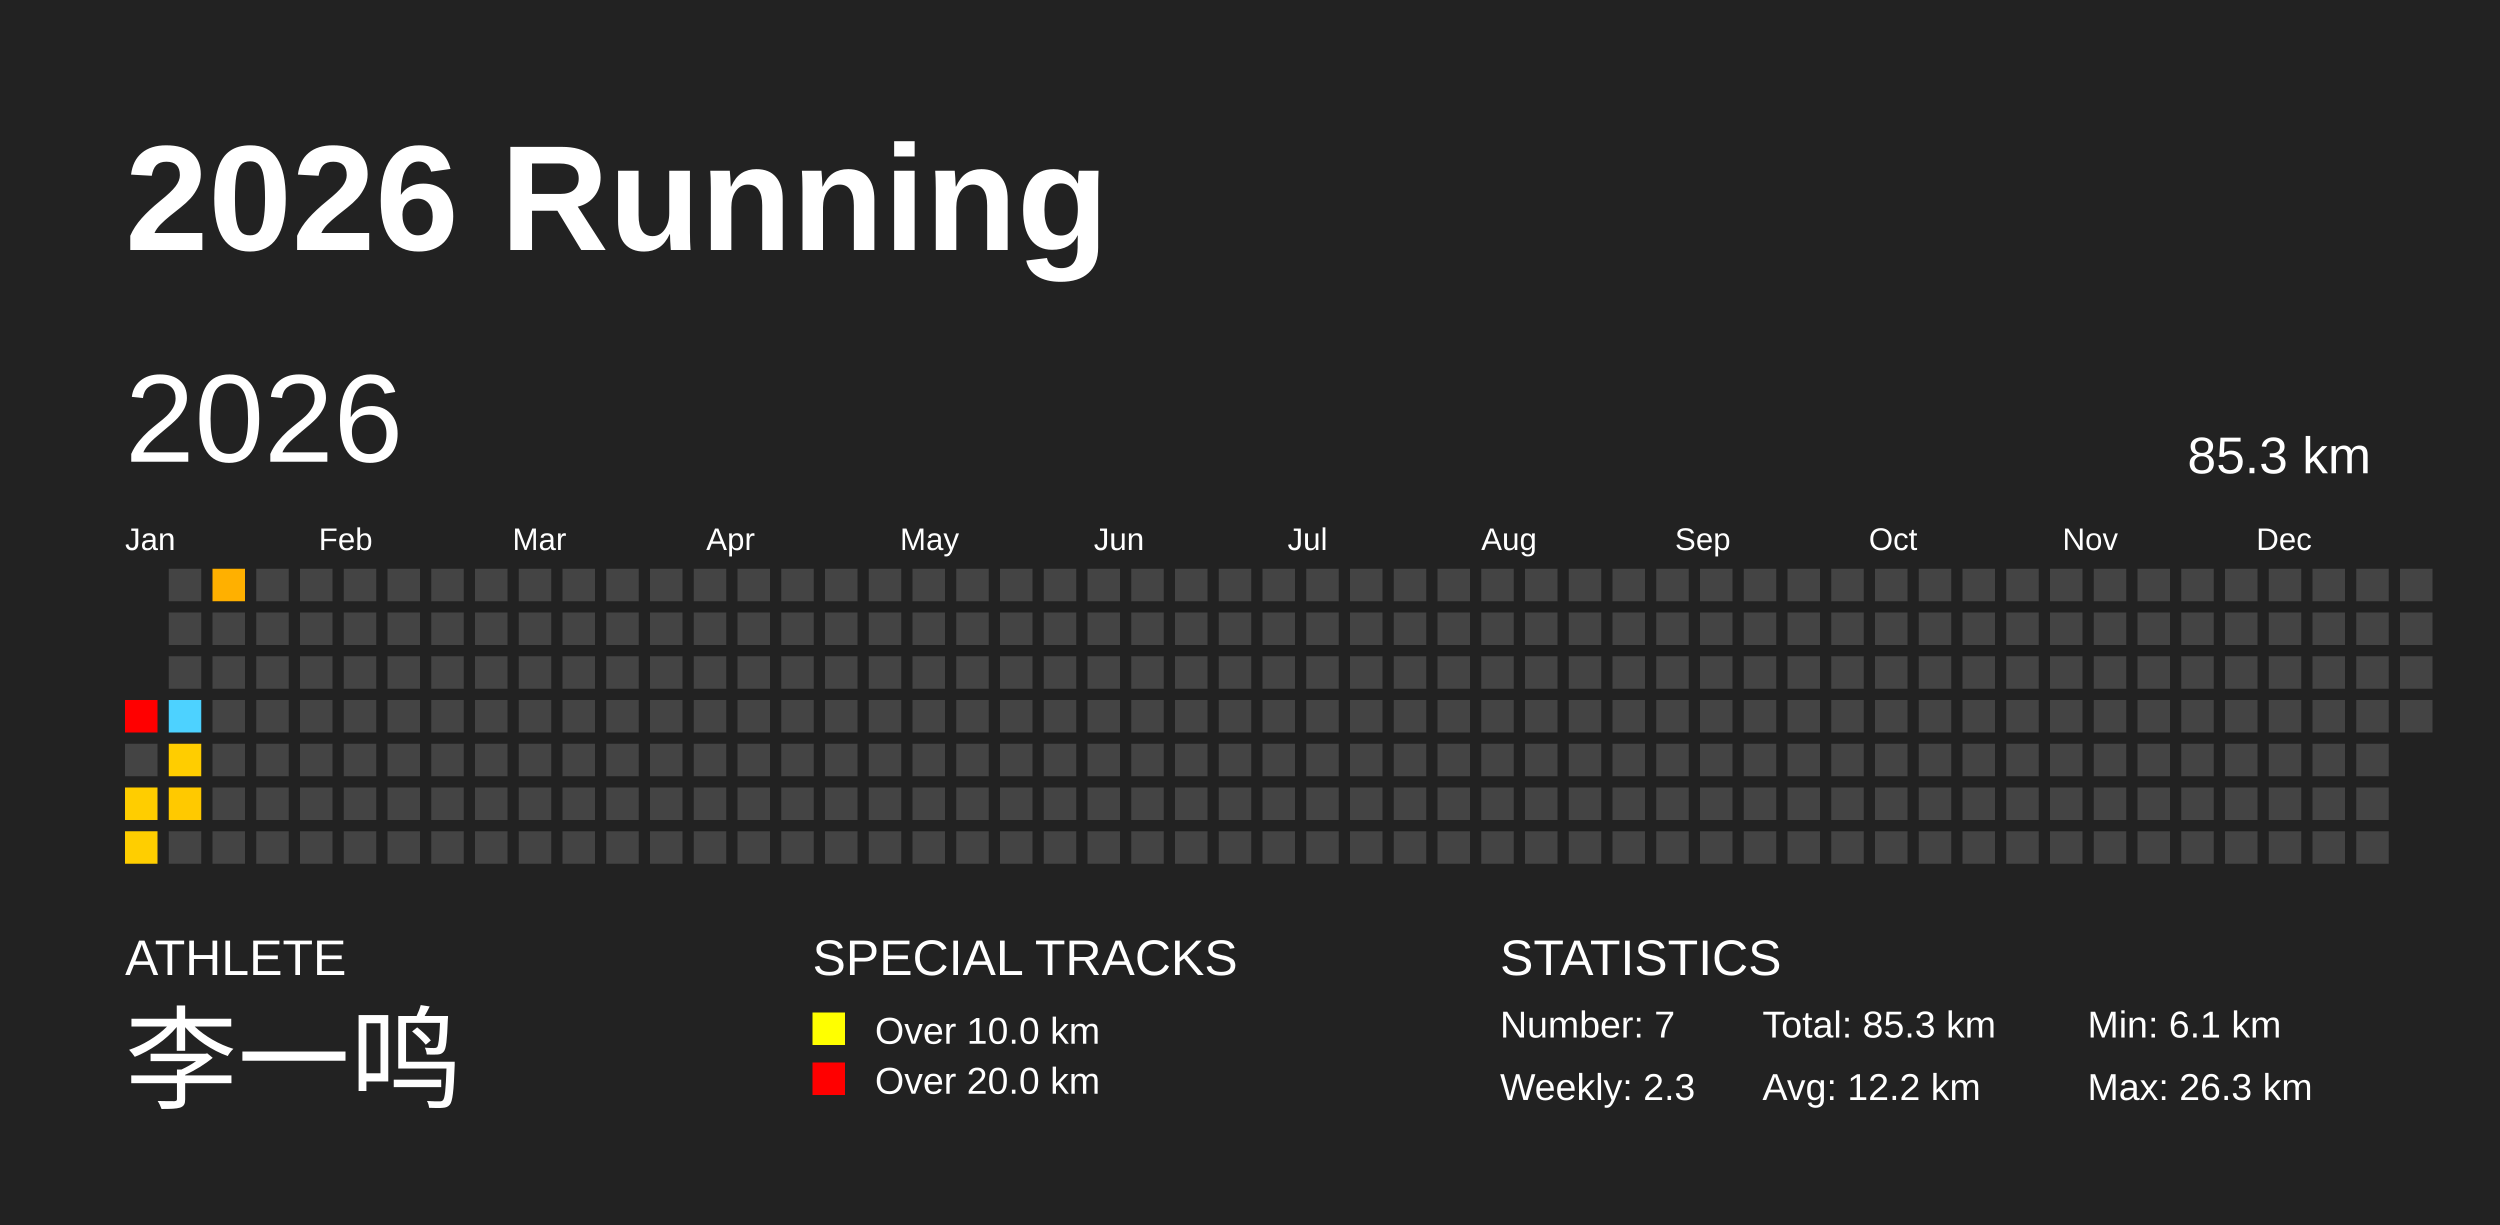
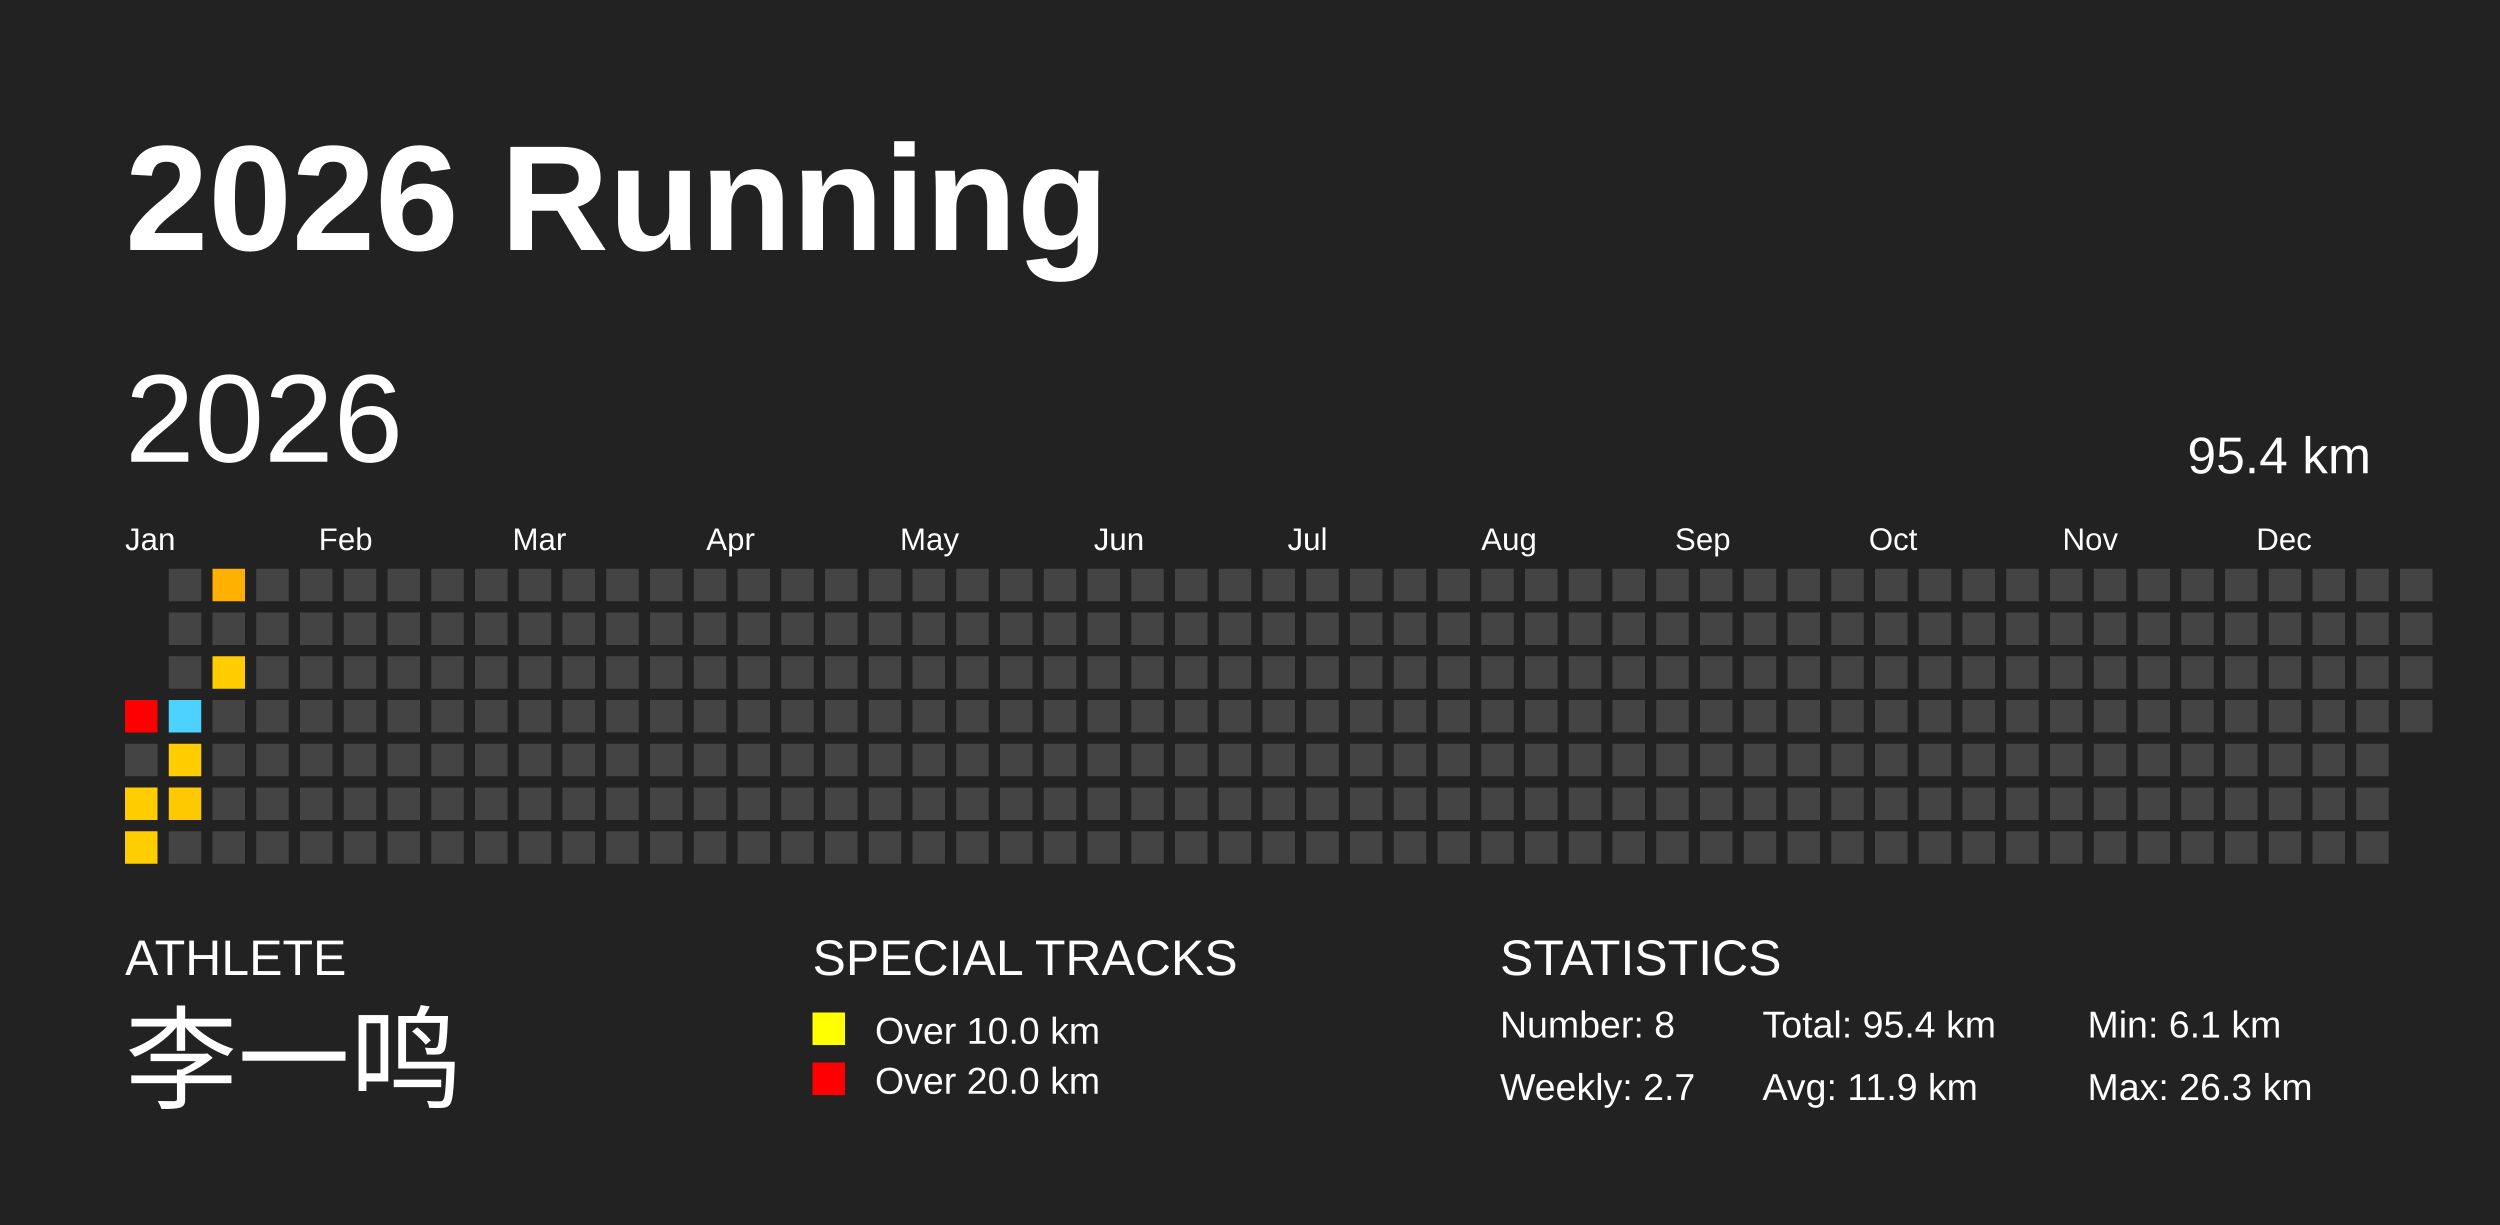
<svg xmlns="http://www.w3.org/2000/svg" baseProfile="full" height="98mm" version="1.1" viewBox="0,0,200,98" width="200mm">
  <defs />
  <rect fill="#222222" height="98" width="200" x="0" y="0" />
  <text fill="#FFFFFF" style="font-size:12px; font-family:Arial; font-weight:bold;" x="10" y="20">2026 Running</text>
  <text fill="#FFFFFF" style="font-size:4px; font-family:Arial" x="10" y="78">ATHLETE</text>
  <text fill="#FFFFFF" style="font-size:9px; font-family:Arial" x="10" y="88">李一鸣</text>
  <text fill="#FFFFFF" style="font-size:4px; font-family:Arial" x="65" y="78">SPECIAL TRACKS</text>
  <rect fill="yellow" height="2.6" width="2.6" x="65" y="81" />
  <text fill="#FFFFFF" style="font-size:3px; font-family:Arial" x="70" y="83.5">Over 10.0 km</text>
  <rect fill="red" height="2.6" width="2.6" x="65" y="85" />
  <text fill="#FFFFFF" style="font-size:3px; font-family:Arial" x="70" y="87.5">Over 20.0 km</text>
  <text fill="#FFFFFF" style="font-size:4px; font-family:Arial" x="120" y="78">STATISTICS</text>
-   <text fill="#FFFFFF" style="font-size:3px; font-family:Arial" x="120" y="83">Number: 7</text>
-   <text fill="#FFFFFF" style="font-size:3px; font-family:Arial" x="120" y="88">Weekly: 2.3</text>
-   <text fill="#FFFFFF" style="font-size:3px; font-family:Arial" x="141" y="83">Total: 85.3 km</text>
-   <text fill="#FFFFFF" style="font-size:3px; font-family:Arial" x="141" y="88">Avg: 12.2 km</text>
+   <text fill="#FFFFFF" style="font-size:3px; font-family:Arial" x="120" y="83">Number: 8</text>
+   <text fill="#FFFFFF" style="font-size:3px; font-family:Arial" x="120" y="88">Weekly: 2.7</text>
+   <text fill="#FFFFFF" style="font-size:3px; font-family:Arial" x="141" y="83">Total: 95.4 km</text>
+   <text fill="#FFFFFF" style="font-size:3px; font-family:Arial" x="141" y="88">Avg: 11.9 km</text>
  <text fill="#FFFFFF" style="font-size:3px; font-family:Arial" x="167" y="83">Min: 6.1 km</text>
  <text fill="#FFFFFF" style="font-size:3px; font-family:Arial" x="167" y="88">Max: 26.3 km</text>
  <text dominant-baseline="hanging" fill="#FFFFFF" style="font-size:10.0px; font-family:Arial;" x="10" y="30">2026</text>
-   <text dominant-baseline="hanging" fill="#FFFFFF" style="font-size:4.125px; font-family:Arial;" x="175" y="35">85.3 km</text>
+   <text dominant-baseline="hanging" fill="#FFFFFF" style="font-size:4.125px; font-family:Arial;" x="175" y="35">95.4 km</text>
  <text fill="#FFFFFF" style="font-size:2.5px; font-family:Arial" x="10.0" y="44">Jan</text>
  <text fill="#FFFFFF" style="font-size:2.5px; font-family:Arial" x="25.5" y="44">Feb</text>
  <text fill="#FFFFFF" style="font-size:2.5px; font-family:Arial" x="41.0" y="44">Mar</text>
  <text fill="#FFFFFF" style="font-size:2.5px; font-family:Arial" x="56.5" y="44">Apr</text>
  <text fill="#FFFFFF" style="font-size:2.5px; font-family:Arial" x="72.0" y="44">May</text>
  <text fill="#FFFFFF" style="font-size:2.5px; font-family:Arial" x="87.5" y="44">Jun</text>
  <text fill="#FFFFFF" style="font-size:2.5px; font-family:Arial" x="103.0" y="44">Jul</text>
  <text fill="#FFFFFF" style="font-size:2.5px; font-family:Arial" x="118.5" y="44">Aug</text>
  <text fill="#FFFFFF" style="font-size:2.5px; font-family:Arial" x="134.0" y="44">Sep</text>
  <text fill="#FFFFFF" style="font-size:2.5px; font-family:Arial" x="149.5" y="44">Oct</text>
  <text fill="#FFFFFF" style="font-size:2.5px; font-family:Arial" x="165.0" y="44">Nov</text>
  <text fill="#FFFFFF" style="font-size:2.5px; font-family:Arial" x="180.5" y="44">Dec</text>
  <rect fill="red" height="2.6" width="2.6" x="10.0" y="56.0" />
  <rect fill="#444444" height="2.6" width="2.6" x="10.0" y="59.5" />
  <rect fill="#ffcd00" height="2.6" width="2.6" x="10.0" y="63.0" />
  <rect fill="#ffce00" height="2.6" width="2.6" x="10.0" y="66.5" />
  <rect fill="#444444" height="2.6" width="2.6" x="13.5" y="45.5" />
  <rect fill="#444444" height="2.6" width="2.6" x="13.5" y="49.0" />
  <rect fill="#444444" height="2.6" width="2.6" x="13.5" y="52.5" />
  <rect fill="#4dd2ff" height="2.6" width="2.6" x="13.5" y="56.0" />
  <rect fill="#ffcd00" height="2.6" width="2.6" x="13.5" y="59.5" />
  <rect fill="#ffc900" height="2.6" width="2.6" x="13.5" y="63.0" />
  <rect fill="#444444" height="2.6" width="2.6" x="13.5" y="66.5" />
  <rect fill="#ffb000" height="2.6" width="2.6" x="17.0" y="45.5" />
  <rect fill="#444444" height="2.6" width="2.6" x="17.0" y="49.0" />
-   <rect fill="#444444" height="2.6" width="2.6" x="17.0" y="52.5" />
+   <rect fill="#ffcd00" height="2.6" width="2.6" x="17.0" y="52.5" />
  <rect fill="#444444" height="2.6" width="2.6" x="17.0" y="56.0" />
  <rect fill="#444444" height="2.6" width="2.6" x="17.0" y="59.5" />
  <rect fill="#444444" height="2.6" width="2.6" x="17.0" y="63.0" />
  <rect fill="#444444" height="2.6" width="2.6" x="17.0" y="66.5" />
  <rect fill="#444444" height="2.6" width="2.6" x="20.5" y="45.5" />
  <rect fill="#444444" height="2.6" width="2.6" x="20.5" y="49.0" />
  <rect fill="#444444" height="2.6" width="2.6" x="20.5" y="52.5" />
  <rect fill="#444444" height="2.6" width="2.6" x="20.5" y="56.0" />
  <rect fill="#444444" height="2.6" width="2.6" x="20.5" y="59.5" />
  <rect fill="#444444" height="2.6" width="2.6" x="20.5" y="63.0" />
  <rect fill="#444444" height="2.6" width="2.6" x="20.5" y="66.5" />
  <rect fill="#444444" height="2.6" width="2.6" x="24.0" y="45.5" />
  <rect fill="#444444" height="2.6" width="2.6" x="24.0" y="49.0" />
  <rect fill="#444444" height="2.6" width="2.6" x="24.0" y="52.5" />
  <rect fill="#444444" height="2.6" width="2.6" x="24.0" y="56.0" />
  <rect fill="#444444" height="2.6" width="2.6" x="24.0" y="59.5" />
  <rect fill="#444444" height="2.6" width="2.6" x="24.0" y="63.0" />
  <rect fill="#444444" height="2.6" width="2.6" x="24.0" y="66.5" />
  <rect fill="#444444" height="2.6" width="2.6" x="27.5" y="45.5" />
  <rect fill="#444444" height="2.6" width="2.6" x="27.5" y="49.0" />
  <rect fill="#444444" height="2.6" width="2.6" x="27.5" y="52.5" />
  <rect fill="#444444" height="2.6" width="2.6" x="27.5" y="56.0" />
  <rect fill="#444444" height="2.6" width="2.6" x="27.5" y="59.5" />
  <rect fill="#444444" height="2.6" width="2.6" x="27.5" y="63.0" />
  <rect fill="#444444" height="2.6" width="2.6" x="27.5" y="66.5" />
  <rect fill="#444444" height="2.6" width="2.6" x="31.0" y="45.5" />
  <rect fill="#444444" height="2.6" width="2.6" x="31.0" y="49.0" />
  <rect fill="#444444" height="2.6" width="2.6" x="31.0" y="52.5" />
  <rect fill="#444444" height="2.6" width="2.6" x="31.0" y="56.0" />
  <rect fill="#444444" height="2.6" width="2.6" x="31.0" y="59.5" />
  <rect fill="#444444" height="2.6" width="2.6" x="31.0" y="63.0" />
  <rect fill="#444444" height="2.6" width="2.6" x="31.0" y="66.5" />
  <rect fill="#444444" height="2.6" width="2.6" x="34.5" y="45.5" />
  <rect fill="#444444" height="2.6" width="2.6" x="34.5" y="49.0" />
  <rect fill="#444444" height="2.6" width="2.6" x="34.5" y="52.5" />
  <rect fill="#444444" height="2.6" width="2.6" x="34.5" y="56.0" />
  <rect fill="#444444" height="2.6" width="2.6" x="34.5" y="59.5" />
  <rect fill="#444444" height="2.6" width="2.6" x="34.5" y="63.0" />
  <rect fill="#444444" height="2.6" width="2.6" x="34.5" y="66.5" />
  <rect fill="#444444" height="2.6" width="2.6" x="38.0" y="45.5" />
  <rect fill="#444444" height="2.6" width="2.6" x="38.0" y="49.0" />
  <rect fill="#444444" height="2.6" width="2.6" x="38.0" y="52.5" />
  <rect fill="#444444" height="2.6" width="2.6" x="38.0" y="56.0" />
  <rect fill="#444444" height="2.6" width="2.6" x="38.0" y="59.5" />
  <rect fill="#444444" height="2.6" width="2.6" x="38.0" y="63.0" />
  <rect fill="#444444" height="2.6" width="2.6" x="38.0" y="66.5" />
  <rect fill="#444444" height="2.6" width="2.6" x="41.5" y="45.5" />
  <rect fill="#444444" height="2.6" width="2.6" x="41.5" y="49.0" />
  <rect fill="#444444" height="2.6" width="2.6" x="41.5" y="52.5" />
  <rect fill="#444444" height="2.6" width="2.6" x="41.5" y="56.0" />
  <rect fill="#444444" height="2.6" width="2.6" x="41.5" y="59.5" />
  <rect fill="#444444" height="2.6" width="2.6" x="41.5" y="63.0" />
  <rect fill="#444444" height="2.6" width="2.6" x="41.5" y="66.5" />
  <rect fill="#444444" height="2.6" width="2.6" x="45.0" y="45.5" />
  <rect fill="#444444" height="2.6" width="2.6" x="45.0" y="49.0" />
  <rect fill="#444444" height="2.6" width="2.6" x="45.0" y="52.5" />
  <rect fill="#444444" height="2.6" width="2.6" x="45.0" y="56.0" />
  <rect fill="#444444" height="2.6" width="2.6" x="45.0" y="59.5" />
  <rect fill="#444444" height="2.6" width="2.6" x="45.0" y="63.0" />
  <rect fill="#444444" height="2.6" width="2.6" x="45.0" y="66.5" />
  <rect fill="#444444" height="2.6" width="2.6" x="48.5" y="45.5" />
  <rect fill="#444444" height="2.6" width="2.6" x="48.5" y="49.0" />
  <rect fill="#444444" height="2.6" width="2.6" x="48.5" y="52.5" />
  <rect fill="#444444" height="2.6" width="2.6" x="48.5" y="56.0" />
  <rect fill="#444444" height="2.6" width="2.6" x="48.5" y="59.5" />
  <rect fill="#444444" height="2.6" width="2.6" x="48.5" y="63.0" />
  <rect fill="#444444" height="2.6" width="2.6" x="48.5" y="66.5" />
  <rect fill="#444444" height="2.6" width="2.6" x="52.0" y="45.5" />
  <rect fill="#444444" height="2.6" width="2.6" x="52.0" y="49.0" />
  <rect fill="#444444" height="2.6" width="2.6" x="52.0" y="52.5" />
  <rect fill="#444444" height="2.6" width="2.6" x="52.0" y="56.0" />
  <rect fill="#444444" height="2.6" width="2.6" x="52.0" y="59.5" />
  <rect fill="#444444" height="2.6" width="2.6" x="52.0" y="63.0" />
  <rect fill="#444444" height="2.6" width="2.6" x="52.0" y="66.5" />
  <rect fill="#444444" height="2.6" width="2.6" x="55.5" y="45.5" />
  <rect fill="#444444" height="2.6" width="2.6" x="55.5" y="49.0" />
  <rect fill="#444444" height="2.6" width="2.6" x="55.5" y="52.5" />
  <rect fill="#444444" height="2.6" width="2.6" x="55.5" y="56.0" />
  <rect fill="#444444" height="2.6" width="2.6" x="55.5" y="59.5" />
  <rect fill="#444444" height="2.6" width="2.6" x="55.5" y="63.0" />
  <rect fill="#444444" height="2.6" width="2.6" x="55.5" y="66.5" />
  <rect fill="#444444" height="2.6" width="2.6" x="59.0" y="45.5" />
  <rect fill="#444444" height="2.6" width="2.6" x="59.0" y="49.0" />
  <rect fill="#444444" height="2.6" width="2.6" x="59.0" y="52.5" />
  <rect fill="#444444" height="2.6" width="2.6" x="59.0" y="56.0" />
  <rect fill="#444444" height="2.6" width="2.6" x="59.0" y="59.5" />
  <rect fill="#444444" height="2.6" width="2.6" x="59.0" y="63.0" />
  <rect fill="#444444" height="2.6" width="2.6" x="59.0" y="66.5" />
  <rect fill="#444444" height="2.6" width="2.6" x="62.5" y="45.5" />
  <rect fill="#444444" height="2.6" width="2.6" x="62.5" y="49.0" />
  <rect fill="#444444" height="2.6" width="2.6" x="62.5" y="52.5" />
  <rect fill="#444444" height="2.6" width="2.6" x="62.5" y="56.0" />
  <rect fill="#444444" height="2.6" width="2.6" x="62.5" y="59.5" />
  <rect fill="#444444" height="2.6" width="2.6" x="62.5" y="63.0" />
  <rect fill="#444444" height="2.6" width="2.6" x="62.5" y="66.5" />
  <rect fill="#444444" height="2.6" width="2.6" x="66.0" y="45.5" />
  <rect fill="#444444" height="2.6" width="2.6" x="66.0" y="49.0" />
  <rect fill="#444444" height="2.6" width="2.6" x="66.0" y="52.5" />
  <rect fill="#444444" height="2.6" width="2.6" x="66.0" y="56.0" />
  <rect fill="#444444" height="2.6" width="2.6" x="66.0" y="59.5" />
  <rect fill="#444444" height="2.6" width="2.6" x="66.0" y="63.0" />
  <rect fill="#444444" height="2.6" width="2.6" x="66.0" y="66.5" />
  <rect fill="#444444" height="2.6" width="2.6" x="69.5" y="45.5" />
  <rect fill="#444444" height="2.6" width="2.6" x="69.5" y="49.0" />
  <rect fill="#444444" height="2.6" width="2.6" x="69.5" y="52.5" />
  <rect fill="#444444" height="2.6" width="2.6" x="69.5" y="56.0" />
  <rect fill="#444444" height="2.6" width="2.6" x="69.5" y="59.5" />
  <rect fill="#444444" height="2.6" width="2.6" x="69.5" y="63.0" />
  <rect fill="#444444" height="2.6" width="2.6" x="69.5" y="66.5" />
  <rect fill="#444444" height="2.6" width="2.6" x="73.0" y="45.5" />
  <rect fill="#444444" height="2.6" width="2.6" x="73.0" y="49.0" />
  <rect fill="#444444" height="2.6" width="2.6" x="73.0" y="52.5" />
  <rect fill="#444444" height="2.6" width="2.6" x="73.0" y="56.0" />
  <rect fill="#444444" height="2.6" width="2.6" x="73.0" y="59.5" />
  <rect fill="#444444" height="2.6" width="2.6" x="73.0" y="63.0" />
  <rect fill="#444444" height="2.6" width="2.6" x="73.0" y="66.5" />
  <rect fill="#444444" height="2.6" width="2.6" x="76.5" y="45.5" />
  <rect fill="#444444" height="2.6" width="2.6" x="76.5" y="49.0" />
  <rect fill="#444444" height="2.6" width="2.6" x="76.5" y="52.5" />
  <rect fill="#444444" height="2.6" width="2.6" x="76.5" y="56.0" />
  <rect fill="#444444" height="2.6" width="2.6" x="76.5" y="59.5" />
  <rect fill="#444444" height="2.6" width="2.6" x="76.5" y="63.0" />
  <rect fill="#444444" height="2.6" width="2.6" x="76.5" y="66.5" />
  <rect fill="#444444" height="2.6" width="2.6" x="80.0" y="45.5" />
  <rect fill="#444444" height="2.6" width="2.6" x="80.0" y="49.0" />
  <rect fill="#444444" height="2.6" width="2.6" x="80.0" y="52.5" />
  <rect fill="#444444" height="2.6" width="2.6" x="80.0" y="56.0" />
  <rect fill="#444444" height="2.6" width="2.6" x="80.0" y="59.5" />
  <rect fill="#444444" height="2.6" width="2.6" x="80.0" y="63.0" />
  <rect fill="#444444" height="2.6" width="2.6" x="80.0" y="66.5" />
  <rect fill="#444444" height="2.6" width="2.6" x="83.5" y="45.5" />
  <rect fill="#444444" height="2.6" width="2.6" x="83.5" y="49.0" />
  <rect fill="#444444" height="2.6" width="2.6" x="83.5" y="52.5" />
  <rect fill="#444444" height="2.6" width="2.6" x="83.5" y="56.0" />
  <rect fill="#444444" height="2.6" width="2.6" x="83.5" y="59.5" />
  <rect fill="#444444" height="2.6" width="2.6" x="83.5" y="63.0" />
  <rect fill="#444444" height="2.6" width="2.6" x="83.5" y="66.5" />
  <rect fill="#444444" height="2.6" width="2.6" x="87.0" y="45.5" />
  <rect fill="#444444" height="2.6" width="2.6" x="87.0" y="49.0" />
  <rect fill="#444444" height="2.6" width="2.6" x="87.0" y="52.5" />
  <rect fill="#444444" height="2.6" width="2.6" x="87.0" y="56.0" />
  <rect fill="#444444" height="2.6" width="2.6" x="87.0" y="59.5" />
  <rect fill="#444444" height="2.6" width="2.6" x="87.0" y="63.0" />
  <rect fill="#444444" height="2.6" width="2.6" x="87.0" y="66.5" />
  <rect fill="#444444" height="2.6" width="2.6" x="90.5" y="45.5" />
  <rect fill="#444444" height="2.6" width="2.6" x="90.5" y="49.0" />
  <rect fill="#444444" height="2.6" width="2.6" x="90.5" y="52.5" />
  <rect fill="#444444" height="2.6" width="2.6" x="90.5" y="56.0" />
  <rect fill="#444444" height="2.6" width="2.6" x="90.5" y="59.5" />
  <rect fill="#444444" height="2.6" width="2.6" x="90.5" y="63.0" />
  <rect fill="#444444" height="2.6" width="2.6" x="90.5" y="66.5" />
  <rect fill="#444444" height="2.6" width="2.6" x="94.0" y="45.5" />
  <rect fill="#444444" height="2.6" width="2.6" x="94.0" y="49.0" />
  <rect fill="#444444" height="2.6" width="2.6" x="94.0" y="52.5" />
  <rect fill="#444444" height="2.6" width="2.6" x="94.0" y="56.0" />
  <rect fill="#444444" height="2.6" width="2.6" x="94.0" y="59.5" />
  <rect fill="#444444" height="2.6" width="2.6" x="94.0" y="63.0" />
  <rect fill="#444444" height="2.6" width="2.6" x="94.0" y="66.5" />
  <rect fill="#444444" height="2.6" width="2.6" x="97.5" y="45.5" />
  <rect fill="#444444" height="2.6" width="2.6" x="97.5" y="49.0" />
  <rect fill="#444444" height="2.6" width="2.6" x="97.5" y="52.5" />
  <rect fill="#444444" height="2.6" width="2.6" x="97.5" y="56.0" />
  <rect fill="#444444" height="2.6" width="2.6" x="97.5" y="59.5" />
  <rect fill="#444444" height="2.6" width="2.6" x="97.5" y="63.0" />
  <rect fill="#444444" height="2.6" width="2.6" x="97.5" y="66.5" />
  <rect fill="#444444" height="2.6" width="2.6" x="101.0" y="45.5" />
  <rect fill="#444444" height="2.6" width="2.6" x="101.0" y="49.0" />
  <rect fill="#444444" height="2.6" width="2.6" x="101.0" y="52.5" />
  <rect fill="#444444" height="2.6" width="2.6" x="101.0" y="56.0" />
  <rect fill="#444444" height="2.6" width="2.6" x="101.0" y="59.5" />
  <rect fill="#444444" height="2.6" width="2.6" x="101.0" y="63.0" />
  <rect fill="#444444" height="2.6" width="2.6" x="101.0" y="66.5" />
  <rect fill="#444444" height="2.6" width="2.6" x="104.5" y="45.5" />
  <rect fill="#444444" height="2.6" width="2.6" x="104.5" y="49.0" />
  <rect fill="#444444" height="2.6" width="2.6" x="104.5" y="52.5" />
  <rect fill="#444444" height="2.6" width="2.6" x="104.5" y="56.0" />
  <rect fill="#444444" height="2.6" width="2.6" x="104.5" y="59.5" />
  <rect fill="#444444" height="2.6" width="2.6" x="104.5" y="63.0" />
  <rect fill="#444444" height="2.6" width="2.6" x="104.5" y="66.5" />
  <rect fill="#444444" height="2.6" width="2.6" x="108.0" y="45.5" />
  <rect fill="#444444" height="2.6" width="2.6" x="108.0" y="49.0" />
  <rect fill="#444444" height="2.6" width="2.6" x="108.0" y="52.5" />
  <rect fill="#444444" height="2.6" width="2.6" x="108.0" y="56.0" />
  <rect fill="#444444" height="2.6" width="2.6" x="108.0" y="59.5" />
  <rect fill="#444444" height="2.6" width="2.6" x="108.0" y="63.0" />
  <rect fill="#444444" height="2.6" width="2.6" x="108.0" y="66.5" />
  <rect fill="#444444" height="2.6" width="2.6" x="111.5" y="45.5" />
  <rect fill="#444444" height="2.6" width="2.6" x="111.5" y="49.0" />
  <rect fill="#444444" height="2.6" width="2.6" x="111.5" y="52.5" />
  <rect fill="#444444" height="2.6" width="2.6" x="111.5" y="56.0" />
  <rect fill="#444444" height="2.6" width="2.6" x="111.5" y="59.5" />
  <rect fill="#444444" height="2.6" width="2.6" x="111.5" y="63.0" />
  <rect fill="#444444" height="2.6" width="2.6" x="111.5" y="66.5" />
  <rect fill="#444444" height="2.6" width="2.6" x="115.0" y="45.5" />
  <rect fill="#444444" height="2.6" width="2.6" x="115.0" y="49.0" />
  <rect fill="#444444" height="2.6" width="2.6" x="115.0" y="52.5" />
  <rect fill="#444444" height="2.6" width="2.6" x="115.0" y="56.0" />
  <rect fill="#444444" height="2.6" width="2.6" x="115.0" y="59.5" />
  <rect fill="#444444" height="2.6" width="2.6" x="115.0" y="63.0" />
  <rect fill="#444444" height="2.6" width="2.6" x="115.0" y="66.5" />
  <rect fill="#444444" height="2.6" width="2.6" x="118.5" y="45.5" />
  <rect fill="#444444" height="2.6" width="2.6" x="118.5" y="49.0" />
  <rect fill="#444444" height="2.6" width="2.6" x="118.5" y="52.5" />
  <rect fill="#444444" height="2.6" width="2.6" x="118.5" y="56.0" />
  <rect fill="#444444" height="2.6" width="2.6" x="118.5" y="59.5" />
  <rect fill="#444444" height="2.6" width="2.6" x="118.5" y="63.0" />
  <rect fill="#444444" height="2.6" width="2.6" x="118.5" y="66.5" />
  <rect fill="#444444" height="2.6" width="2.6" x="122.0" y="45.5" />
  <rect fill="#444444" height="2.6" width="2.6" x="122.0" y="49.0" />
  <rect fill="#444444" height="2.6" width="2.6" x="122.0" y="52.5" />
  <rect fill="#444444" height="2.6" width="2.6" x="122.0" y="56.0" />
  <rect fill="#444444" height="2.6" width="2.6" x="122.0" y="59.5" />
  <rect fill="#444444" height="2.6" width="2.6" x="122.0" y="63.0" />
  <rect fill="#444444" height="2.6" width="2.6" x="122.0" y="66.5" />
  <rect fill="#444444" height="2.6" width="2.6" x="125.5" y="45.5" />
  <rect fill="#444444" height="2.6" width="2.6" x="125.5" y="49.0" />
  <rect fill="#444444" height="2.6" width="2.6" x="125.5" y="52.5" />
  <rect fill="#444444" height="2.6" width="2.6" x="125.5" y="56.0" />
  <rect fill="#444444" height="2.6" width="2.6" x="125.5" y="59.5" />
  <rect fill="#444444" height="2.6" width="2.6" x="125.5" y="63.0" />
  <rect fill="#444444" height="2.6" width="2.6" x="125.5" y="66.5" />
  <rect fill="#444444" height="2.6" width="2.6" x="129.0" y="45.5" />
  <rect fill="#444444" height="2.6" width="2.6" x="129.0" y="49.0" />
  <rect fill="#444444" height="2.6" width="2.6" x="129.0" y="52.5" />
  <rect fill="#444444" height="2.6" width="2.6" x="129.0" y="56.0" />
  <rect fill="#444444" height="2.6" width="2.6" x="129.0" y="59.5" />
  <rect fill="#444444" height="2.6" width="2.6" x="129.0" y="63.0" />
  <rect fill="#444444" height="2.6" width="2.6" x="129.0" y="66.5" />
  <rect fill="#444444" height="2.6" width="2.6" x="132.5" y="45.5" />
  <rect fill="#444444" height="2.6" width="2.6" x="132.5" y="49.0" />
  <rect fill="#444444" height="2.6" width="2.6" x="132.5" y="52.5" />
  <rect fill="#444444" height="2.6" width="2.6" x="132.5" y="56.0" />
  <rect fill="#444444" height="2.6" width="2.6" x="132.5" y="59.5" />
  <rect fill="#444444" height="2.6" width="2.6" x="132.5" y="63.0" />
  <rect fill="#444444" height="2.6" width="2.6" x="132.5" y="66.5" />
  <rect fill="#444444" height="2.6" width="2.6" x="136.0" y="45.5" />
  <rect fill="#444444" height="2.6" width="2.6" x="136.0" y="49.0" />
  <rect fill="#444444" height="2.6" width="2.6" x="136.0" y="52.5" />
  <rect fill="#444444" height="2.6" width="2.6" x="136.0" y="56.0" />
  <rect fill="#444444" height="2.6" width="2.6" x="136.0" y="59.5" />
  <rect fill="#444444" height="2.6" width="2.6" x="136.0" y="63.0" />
  <rect fill="#444444" height="2.6" width="2.6" x="136.0" y="66.5" />
  <rect fill="#444444" height="2.6" width="2.6" x="139.5" y="45.5" />
  <rect fill="#444444" height="2.6" width="2.6" x="139.5" y="49.0" />
  <rect fill="#444444" height="2.6" width="2.6" x="139.5" y="52.5" />
  <rect fill="#444444" height="2.6" width="2.6" x="139.5" y="56.0" />
  <rect fill="#444444" height="2.6" width="2.6" x="139.5" y="59.5" />
  <rect fill="#444444" height="2.6" width="2.6" x="139.5" y="63.0" />
  <rect fill="#444444" height="2.6" width="2.6" x="139.5" y="66.5" />
  <rect fill="#444444" height="2.6" width="2.6" x="143.0" y="45.5" />
  <rect fill="#444444" height="2.6" width="2.6" x="143.0" y="49.0" />
  <rect fill="#444444" height="2.6" width="2.6" x="143.0" y="52.5" />
  <rect fill="#444444" height="2.6" width="2.6" x="143.0" y="56.0" />
  <rect fill="#444444" height="2.6" width="2.6" x="143.0" y="59.5" />
  <rect fill="#444444" height="2.6" width="2.6" x="143.0" y="63.0" />
  <rect fill="#444444" height="2.6" width="2.6" x="143.0" y="66.5" />
  <rect fill="#444444" height="2.6" width="2.6" x="146.5" y="45.5" />
  <rect fill="#444444" height="2.6" width="2.6" x="146.5" y="49.0" />
  <rect fill="#444444" height="2.6" width="2.6" x="146.5" y="52.5" />
  <rect fill="#444444" height="2.6" width="2.6" x="146.5" y="56.0" />
  <rect fill="#444444" height="2.6" width="2.6" x="146.5" y="59.5" />
  <rect fill="#444444" height="2.6" width="2.6" x="146.5" y="63.0" />
  <rect fill="#444444" height="2.6" width="2.6" x="146.5" y="66.5" />
  <rect fill="#444444" height="2.6" width="2.6" x="150.0" y="45.5" />
  <rect fill="#444444" height="2.6" width="2.6" x="150.0" y="49.0" />
  <rect fill="#444444" height="2.6" width="2.6" x="150.0" y="52.5" />
  <rect fill="#444444" height="2.6" width="2.6" x="150.0" y="56.0" />
  <rect fill="#444444" height="2.6" width="2.6" x="150.0" y="59.5" />
  <rect fill="#444444" height="2.6" width="2.6" x="150.0" y="63.0" />
  <rect fill="#444444" height="2.6" width="2.6" x="150.0" y="66.5" />
  <rect fill="#444444" height="2.6" width="2.6" x="153.5" y="45.5" />
  <rect fill="#444444" height="2.6" width="2.6" x="153.5" y="49.0" />
  <rect fill="#444444" height="2.6" width="2.6" x="153.5" y="52.5" />
  <rect fill="#444444" height="2.6" width="2.6" x="153.5" y="56.0" />
  <rect fill="#444444" height="2.6" width="2.6" x="153.5" y="59.5" />
  <rect fill="#444444" height="2.6" width="2.6" x="153.5" y="63.0" />
  <rect fill="#444444" height="2.6" width="2.6" x="153.5" y="66.5" />
  <rect fill="#444444" height="2.6" width="2.6" x="157.0" y="45.5" />
  <rect fill="#444444" height="2.6" width="2.6" x="157.0" y="49.0" />
  <rect fill="#444444" height="2.6" width="2.6" x="157.0" y="52.5" />
  <rect fill="#444444" height="2.6" width="2.6" x="157.0" y="56.0" />
  <rect fill="#444444" height="2.6" width="2.6" x="157.0" y="59.5" />
  <rect fill="#444444" height="2.6" width="2.6" x="157.0" y="63.0" />
  <rect fill="#444444" height="2.6" width="2.6" x="157.0" y="66.5" />
  <rect fill="#444444" height="2.6" width="2.6" x="160.5" y="45.5" />
  <rect fill="#444444" height="2.6" width="2.6" x="160.5" y="49.0" />
  <rect fill="#444444" height="2.6" width="2.6" x="160.5" y="52.5" />
  <rect fill="#444444" height="2.6" width="2.6" x="160.5" y="56.0" />
  <rect fill="#444444" height="2.6" width="2.6" x="160.5" y="59.5" />
  <rect fill="#444444" height="2.6" width="2.6" x="160.5" y="63.0" />
  <rect fill="#444444" height="2.6" width="2.6" x="160.5" y="66.5" />
  <rect fill="#444444" height="2.6" width="2.6" x="164.0" y="45.5" />
  <rect fill="#444444" height="2.6" width="2.6" x="164.0" y="49.0" />
  <rect fill="#444444" height="2.6" width="2.6" x="164.0" y="52.5" />
  <rect fill="#444444" height="2.6" width="2.6" x="164.0" y="56.0" />
  <rect fill="#444444" height="2.6" width="2.6" x="164.0" y="59.5" />
  <rect fill="#444444" height="2.6" width="2.6" x="164.0" y="63.0" />
  <rect fill="#444444" height="2.6" width="2.6" x="164.0" y="66.5" />
  <rect fill="#444444" height="2.6" width="2.6" x="167.5" y="45.5" />
  <rect fill="#444444" height="2.6" width="2.6" x="167.5" y="49.0" />
  <rect fill="#444444" height="2.6" width="2.6" x="167.5" y="52.5" />
  <rect fill="#444444" height="2.6" width="2.6" x="167.5" y="56.0" />
  <rect fill="#444444" height="2.6" width="2.6" x="167.5" y="59.5" />
  <rect fill="#444444" height="2.6" width="2.6" x="167.5" y="63.0" />
  <rect fill="#444444" height="2.6" width="2.6" x="167.5" y="66.5" />
  <rect fill="#444444" height="2.6" width="2.6" x="171.0" y="45.5" />
  <rect fill="#444444" height="2.6" width="2.6" x="171.0" y="49.0" />
  <rect fill="#444444" height="2.6" width="2.6" x="171.0" y="52.5" />
  <rect fill="#444444" height="2.6" width="2.6" x="171.0" y="56.0" />
  <rect fill="#444444" height="2.6" width="2.6" x="171.0" y="59.5" />
  <rect fill="#444444" height="2.6" width="2.6" x="171.0" y="63.0" />
  <rect fill="#444444" height="2.6" width="2.6" x="171.0" y="66.5" />
  <rect fill="#444444" height="2.6" width="2.6" x="174.5" y="45.5" />
  <rect fill="#444444" height="2.6" width="2.6" x="174.5" y="49.0" />
  <rect fill="#444444" height="2.6" width="2.6" x="174.5" y="52.5" />
  <rect fill="#444444" height="2.6" width="2.6" x="174.5" y="56.0" />
  <rect fill="#444444" height="2.6" width="2.6" x="174.5" y="59.5" />
  <rect fill="#444444" height="2.6" width="2.6" x="174.5" y="63.0" />
  <rect fill="#444444" height="2.6" width="2.6" x="174.5" y="66.5" />
  <rect fill="#444444" height="2.6" width="2.6" x="178.0" y="45.5" />
  <rect fill="#444444" height="2.6" width="2.6" x="178.0" y="49.0" />
  <rect fill="#444444" height="2.6" width="2.6" x="178.0" y="52.5" />
  <rect fill="#444444" height="2.6" width="2.6" x="178.0" y="56.0" />
  <rect fill="#444444" height="2.6" width="2.6" x="178.0" y="59.5" />
  <rect fill="#444444" height="2.6" width="2.6" x="178.0" y="63.0" />
  <rect fill="#444444" height="2.6" width="2.6" x="178.0" y="66.5" />
  <rect fill="#444444" height="2.6" width="2.6" x="181.5" y="45.5" />
  <rect fill="#444444" height="2.6" width="2.6" x="181.5" y="49.0" />
  <rect fill="#444444" height="2.6" width="2.6" x="181.5" y="52.5" />
  <rect fill="#444444" height="2.6" width="2.6" x="181.5" y="56.0" />
  <rect fill="#444444" height="2.6" width="2.6" x="181.5" y="59.5" />
  <rect fill="#444444" height="2.6" width="2.6" x="181.5" y="63.0" />
  <rect fill="#444444" height="2.6" width="2.6" x="181.5" y="66.5" />
  <rect fill="#444444" height="2.6" width="2.6" x="185.0" y="45.5" />
  <rect fill="#444444" height="2.6" width="2.6" x="185.0" y="49.0" />
  <rect fill="#444444" height="2.6" width="2.6" x="185.0" y="52.5" />
  <rect fill="#444444" height="2.6" width="2.6" x="185.0" y="56.0" />
  <rect fill="#444444" height="2.6" width="2.6" x="185.0" y="59.5" />
  <rect fill="#444444" height="2.6" width="2.6" x="185.0" y="63.0" />
  <rect fill="#444444" height="2.6" width="2.6" x="185.0" y="66.5" />
  <rect fill="#444444" height="2.6" width="2.6" x="188.5" y="45.5" />
  <rect fill="#444444" height="2.6" width="2.6" x="188.5" y="49.0" />
  <rect fill="#444444" height="2.6" width="2.6" x="188.5" y="52.5" />
  <rect fill="#444444" height="2.6" width="2.6" x="188.5" y="56.0" />
  <rect fill="#444444" height="2.6" width="2.6" x="188.5" y="59.5" />
  <rect fill="#444444" height="2.6" width="2.6" x="188.5" y="63.0" />
  <rect fill="#444444" height="2.6" width="2.6" x="188.5" y="66.5" />
  <rect fill="#444444" height="2.6" width="2.6" x="192.0" y="45.5" />
  <rect fill="#444444" height="2.6" width="2.6" x="192.0" y="49.0" />
  <rect fill="#444444" height="2.6" width="2.6" x="192.0" y="52.5" />
  <rect fill="#444444" height="2.6" width="2.6" x="192.0" y="56.0" />
</svg>
